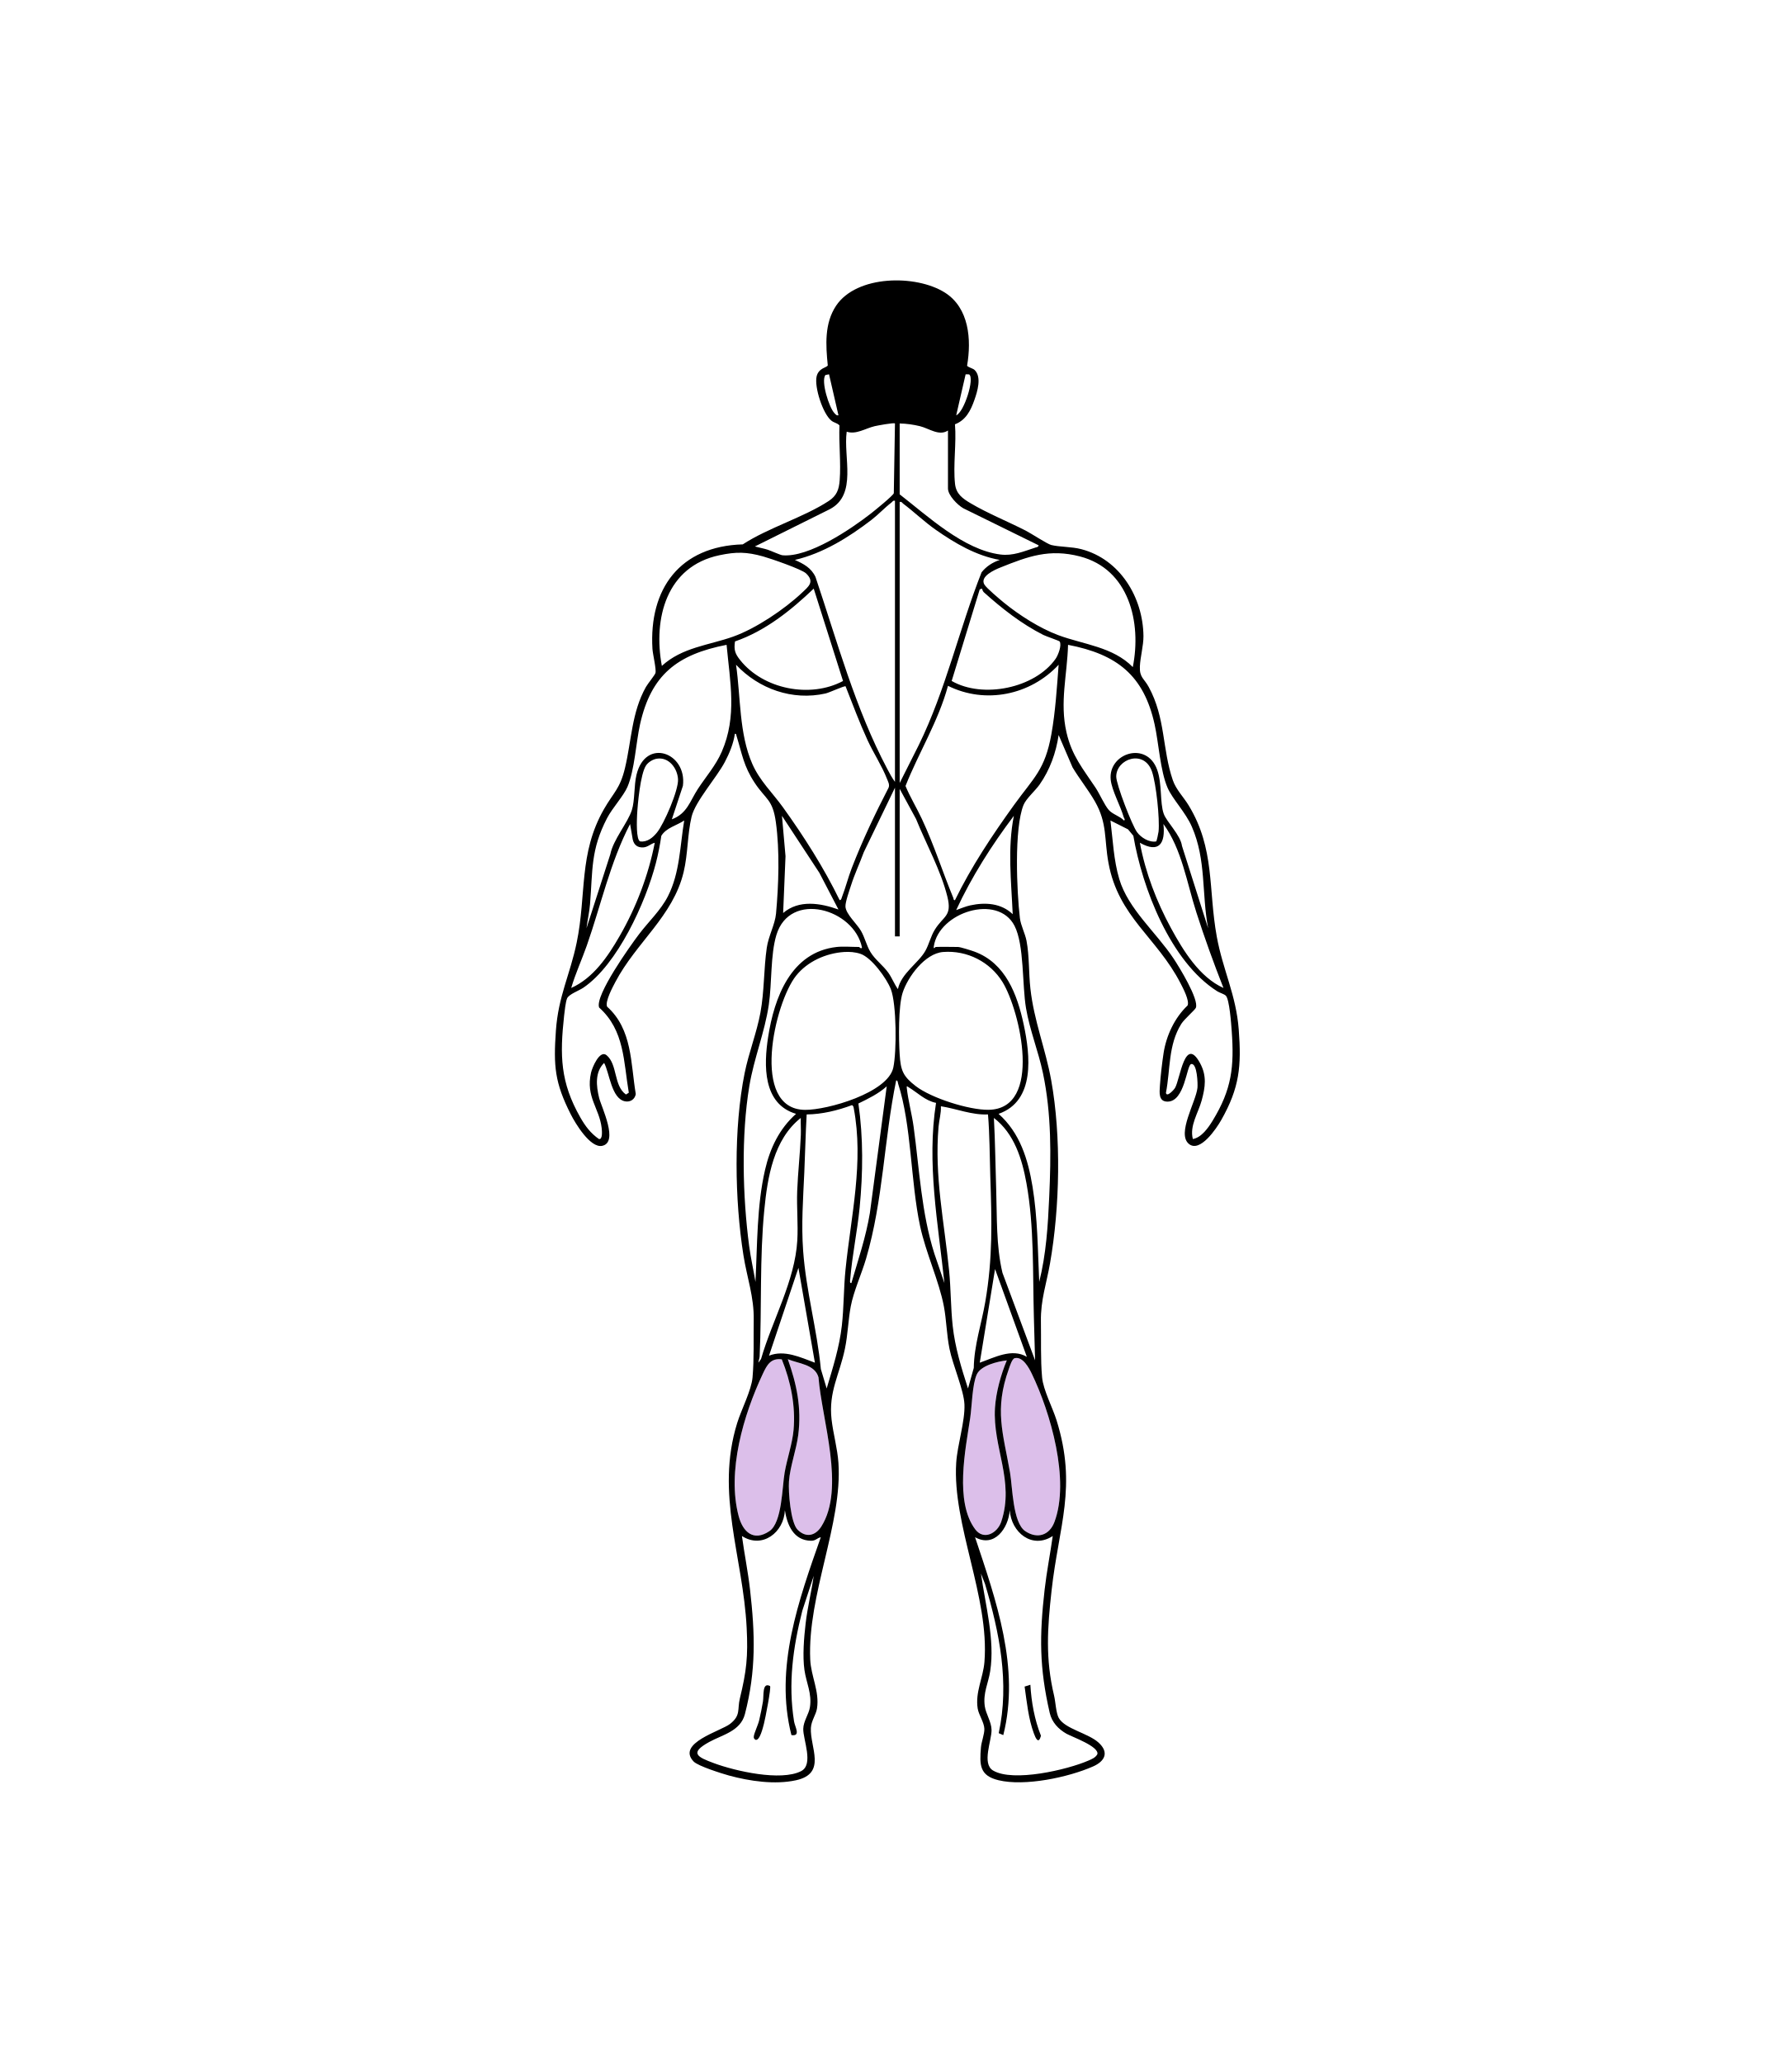
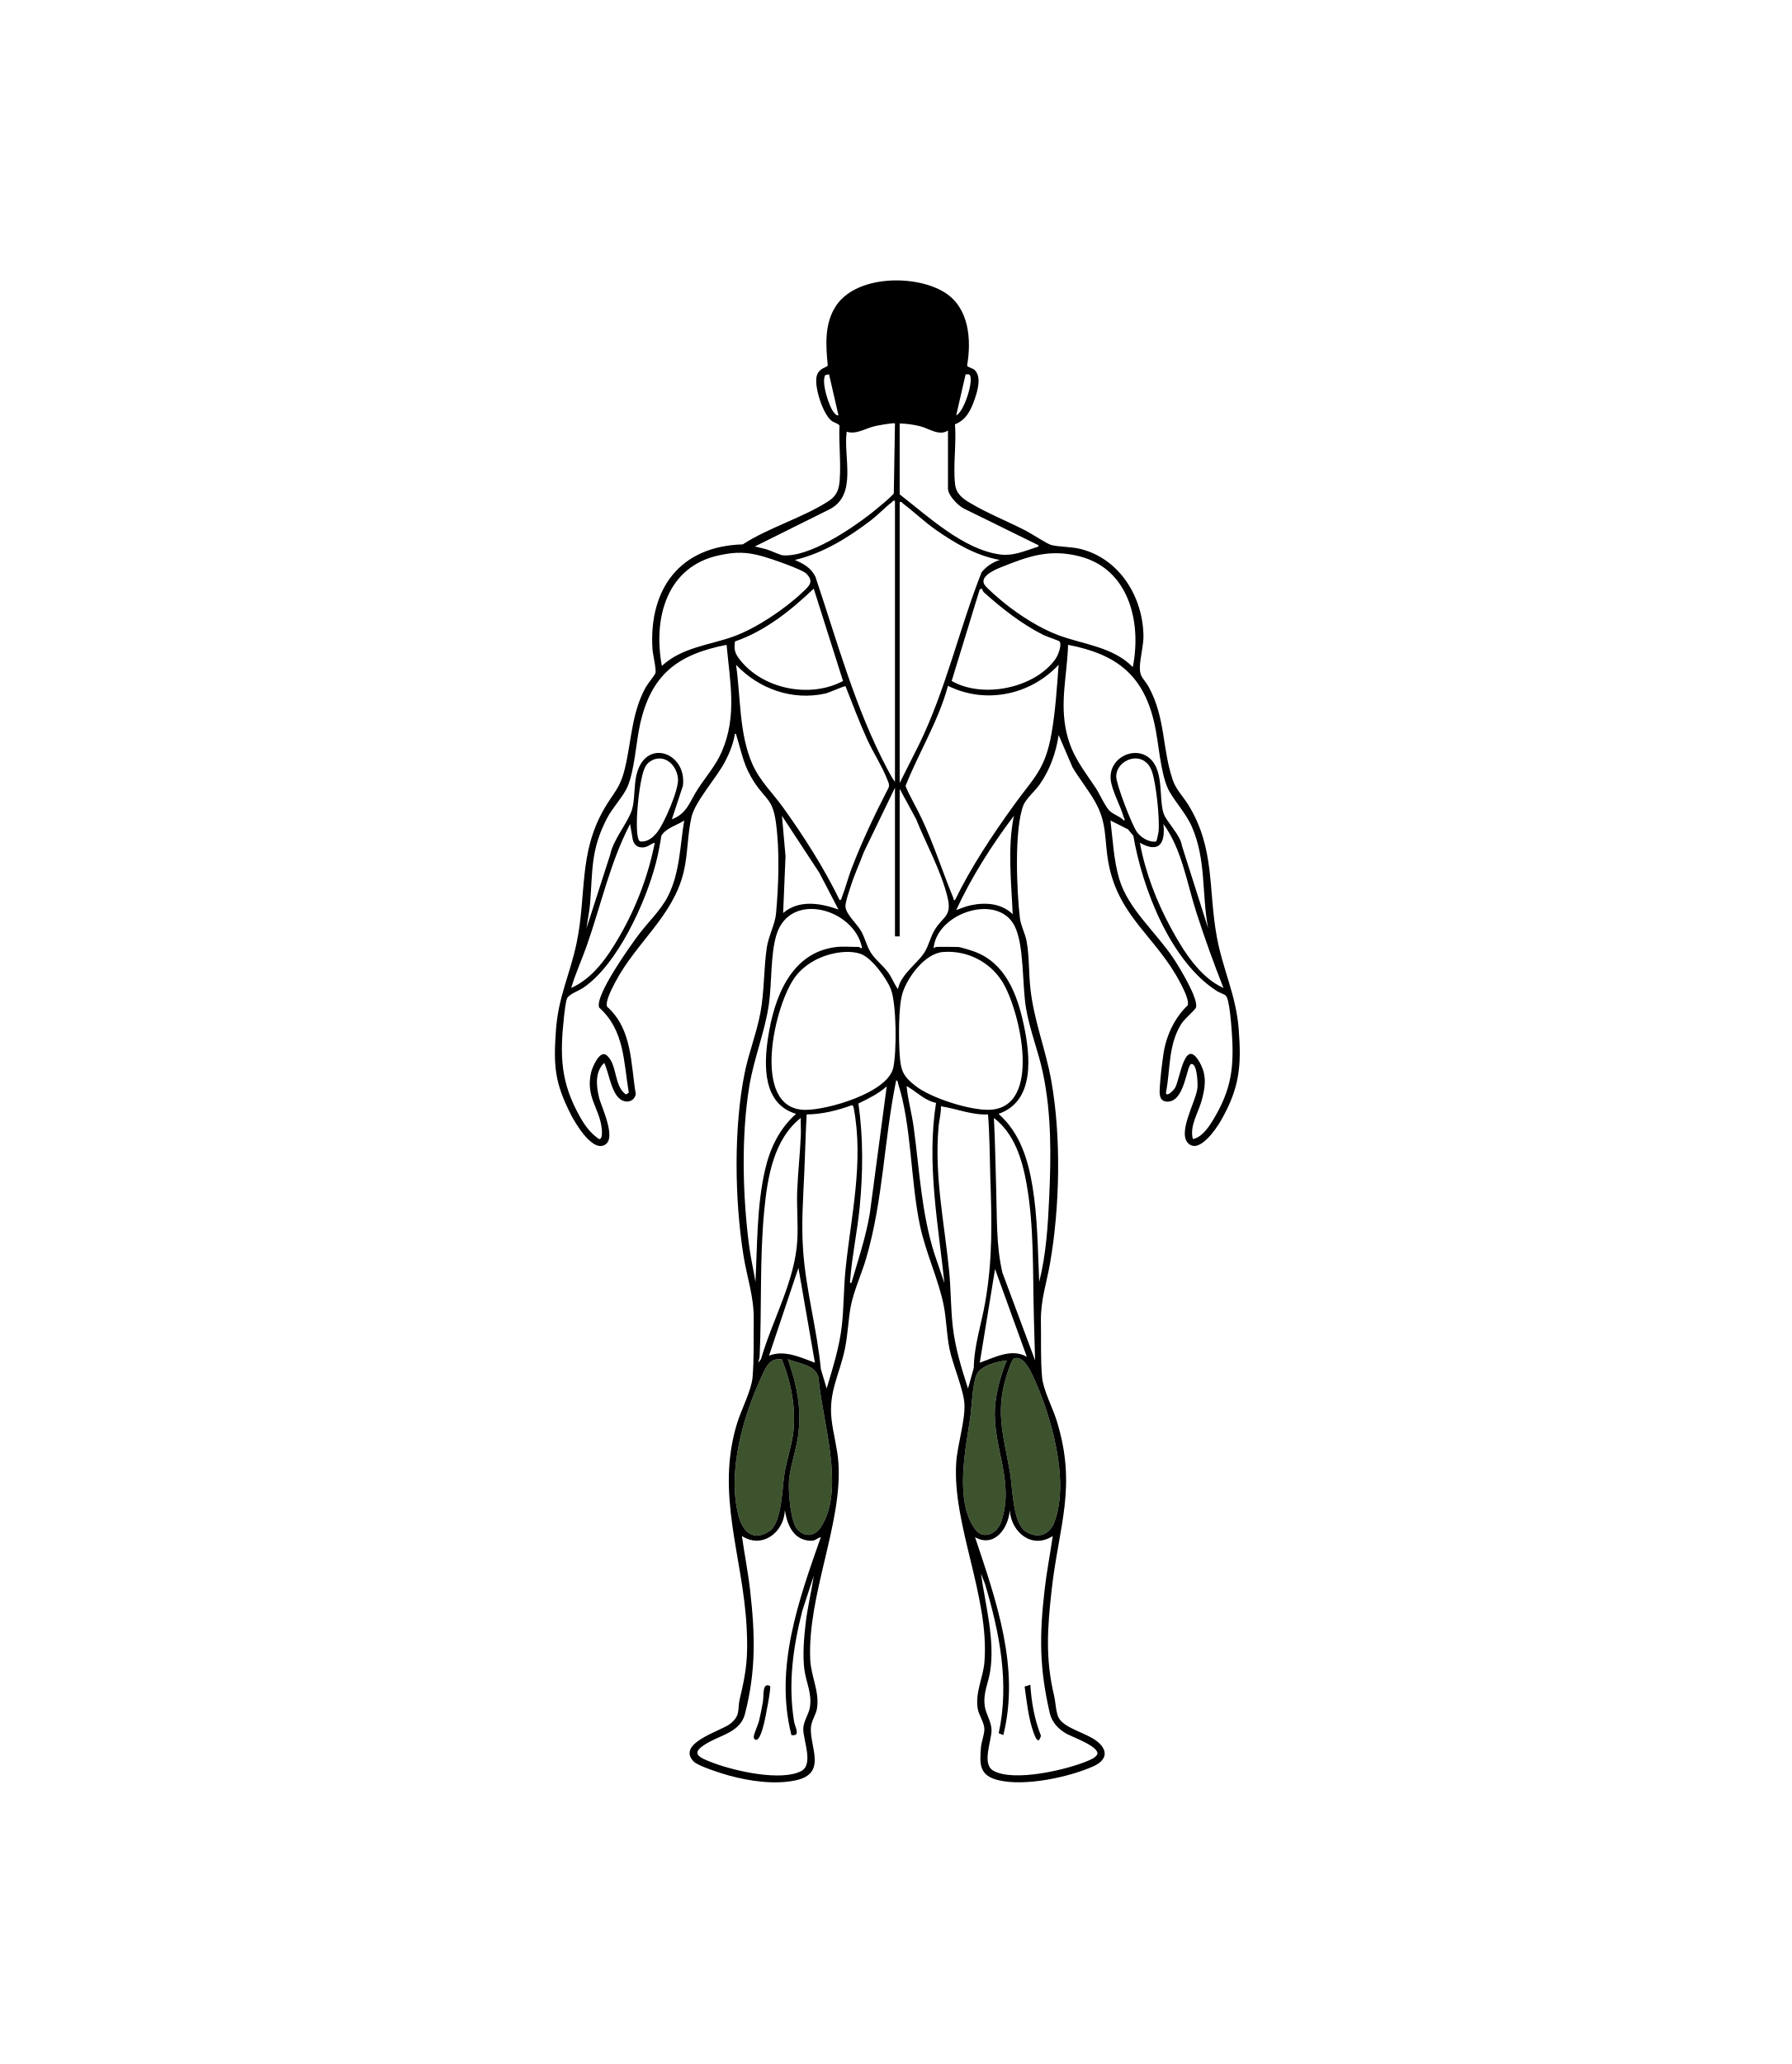
<svg xmlns="http://www.w3.org/2000/svg" width="620" height="714" viewBox="0 0 620 714" fill="none">
-   <path d="M274.58 494.65C274.15 499.45 272.32 504.62 271.49 509.4C270.61 514.42 270.63 526.71 266.21 529.68C260.7 533.38 257.05 529.94 255.6 524.56C251.42 509.04 257.27 489.39 263.96 475.19C265.35 472.24 266.67 469.72 270.5 470.25C273.61 477.89 275.31 486.36 274.58 494.65Z" fill="#DCBFEA" />
-   <path d="M284.17 528.09C282.11 531.32 278.86 532.06 275.99 529.2C273.53 526.76 272.74 516.03 272.98 512.51C273.34 507.31 275.54 501.6 276.21 496.27C277.36 486.97 275.68 478.91 272.59 470.19C276.3 471.74 281.94 471.96 283.2 476.45C284.34 491.07 292.57 514.89 284.17 528.09Z" fill="#DCBFEA" />
-   <path d="M364.85 526.49C363.13 531.11 358.93 532.49 354.74 529.68C350.39 526.75 350.34 514.37 349.47 509.4C347.07 495.67 343.96 487.73 349.07 473.53C349.41 472.58 350.16 470.07 351.09 469.84C353.89 469.16 356.05 473.23 356.99 475.19C363.52 488.69 370.25 512.06 364.85 526.49Z" fill="#DCBFEA" />
-   <path d="M346.44 526.41C345.1 530.43 340.36 532.95 337.44 529.06C330.25 519.5 334.05 501.45 335.68 490.59C336.29 486.51 336.39 478.91 337.97 475.45C339.39 472.35 345.24 470.94 348.36 470.6C346.3 475.55 344.62 481.62 344.27 486.99C343.4 500.71 351.14 512.32 346.44 526.41Z" fill="#DCBFEA" />
+   <path d="M274.58 494.65C274.15 499.45 272.32 504.62 271.49 509.4C270.61 514.42 270.63 526.71 266.21 529.68C260.7 533.38 257.05 529.94 255.6 524.56C251.42 509.04 257.27 489.39 263.96 475.19C265.35 472.24 266.67 469.72 270.5 470.25C273.61 477.89 275.31 486.36 274.58 494.65Z" fill="#3D532E" />
+   <path d="M284.17 528.09C282.11 531.32 278.86 532.06 275.99 529.2C273.53 526.76 272.74 516.03 272.98 512.51C273.34 507.31 275.54 501.6 276.21 496.27C277.36 486.97 275.68 478.91 272.59 470.19C276.3 471.74 281.94 471.96 283.2 476.45C284.34 491.07 292.57 514.89 284.17 528.09Z" fill="#3D532E" />
+   <path d="M364.85 526.49C363.13 531.11 358.93 532.49 354.74 529.68C350.39 526.75 350.34 514.37 349.47 509.4C347.07 495.67 343.96 487.73 349.07 473.53C349.41 472.58 350.16 470.07 351.09 469.84C353.89 469.16 356.05 473.23 356.99 475.19C363.52 488.69 370.25 512.06 364.85 526.49Z" fill="#3D532E" />
+   <path d="M346.44 526.41C345.1 530.43 340.36 532.95 337.44 529.06C330.25 519.5 334.05 501.45 335.68 490.59C336.29 486.51 336.39 478.91 337.97 475.45C339.39 472.35 345.24 470.94 348.36 470.6C346.3 475.55 344.62 481.62 344.27 486.99C343.4 500.71 351.14 512.32 346.44 526.41Z" fill="#3D532E" />
  <path d="M263.98 588.625C264.32 586.585 263.671 581.787 266.44 583.256C266.9 583.746 264.761 594.666 264.331 596.266C264.001 597.476 262.92 602.296 261.39 601.846C260.821 601.426 260.741 601.225 260.841 600.525C261.031 599.315 262.32 596.656 262.69 595.046C263.18 592.986 263.63 590.715 263.98 588.625Z" fill="black" />
  <path d="M356.51 582.806C356.86 588.825 357.94 594.866 360.18 600.466C359.34 603.545 358.34 601.326 357.72 599.636C355.81 594.456 355.3 588.865 354.52 583.436L356.51 582.806Z" fill="black" />
  <path fill-rule="evenodd" clip-rule="evenodd" d="M289.281 105.775C296.381 95.126 316.89 94.896 326.9 101.195C335.35 106.515 336.161 117.496 334.621 126.476C334.721 126.975 336.62 127.405 337.23 127.995C339.75 130.455 338.16 135.485 337.14 138.375C335.88 141.985 334.191 145.355 330.421 146.775C330.971 153.335 329.74 160.925 330.44 167.365C330.82 170.895 333.061 172.455 335.871 174.115C341.651 177.545 348.8 180.446 354.89 183.556C356.77 184.516 362.34 188.185 363.741 188.535C366.641 189.245 370.72 189.086 374.11 189.966C387.52 193.456 395.5 206.655 395.64 220.045C395.67 223.325 394.54 227.285 394.4 230.565C394.25 234.405 395.821 234.626 397.461 237.645C403.31 248.365 402.081 259.045 405.791 269.865C406.931 273.185 409.46 275.626 411.27 278.596C420.43 293.626 418 307.526 421.01 324.016C423.12 335.595 427.71 344.185 428.61 356.155C429.57 368.805 428.891 376.245 422.581 387.405C420.941 390.315 415.151 399.005 411.291 395.655C407.161 392.055 413.77 381.215 414.32 376.355C414.47 375.025 414.251 367.596 412.131 368.096C410.551 368.477 410 381.075 403.97 381.085C400.791 381.095 401.181 377.926 401.331 375.596C401.551 372.256 402.09 367.636 402.6 364.306C403.54 358.236 406.41 352.095 410.9 347.835C411.65 346.195 409.321 341.796 408.461 340.136C400.281 324.246 386.971 317.275 383.531 298.495C382.011 290.215 383.19 284.835 378.841 277.226C376.511 273.166 373.52 269.486 371.11 265.466L366.291 254.266C365.401 260.365 363.261 266.345 359.701 271.405C358.231 273.505 355.04 276.255 354.15 278.445C350.85 286.565 351.8 308.525 352.89 317.615C353.2 320.175 354.68 322.856 355.18 325.466C356.18 330.756 355.92 336.586 356.52 341.966C357.75 353.136 361.76 362.846 363.72 373.695C367.23 393.155 366.72 417.565 363.31 437.045C362.08 444.085 360.041 449.715 360.161 457.035C360.271 463.255 360 470.315 360.57 476.485C360.97 480.835 364.221 486.976 365.581 491.346C372.761 514.365 366.33 527.835 363.85 550.205C362.4 563.275 361.67 573.766 364.72 586.596C365.24 588.786 365.371 592.566 366.341 594.306C368.471 598.105 376.56 599.546 380.15 602.855C383.8 606.215 382.311 609.255 378.211 611.065C369.651 614.845 354.591 618.026 345.501 615.836C338.941 614.266 338.891 610.565 339.411 604.485C339.571 602.535 340.651 599.895 340.591 598.035C340.51 595.785 338.621 593.185 338.281 591.016C337.381 585.396 340.191 580.345 340.621 574.905C342.391 552.455 329.49 527.525 330.85 506.045C331.24 499.845 333.951 491.625 333.701 485.806C333.491 480.876 329.661 472.195 328.531 466.615C327.531 461.675 327.49 456.715 326.591 451.936C324.94 443.166 320.35 433.475 318.341 424.085C315.051 408.655 315.4 389.215 310.76 374.895C310.631 374.475 310.66 373.675 310.07 373.775C305.84 394.365 305.62 415.046 299.68 435.346C298.12 440.686 295.36 446.646 294.36 451.936C293.47 456.705 293.37 461.615 292.35 466.545C290.48 475.615 286.641 481.385 287.72 490.995C288.29 496.005 289.76 501.015 290.1 506.045C291.53 527.005 279.351 551.726 280.341 574.096C280.591 579.846 283.61 585.136 282.68 591.016C282.33 593.235 280.71 595.215 280.57 597.735C280.19 604.395 286.181 613.466 275.461 615.836C268.181 617.456 259.34 616.155 252.22 614.205C249.75 613.525 241.491 610.925 239.991 609.355C233.952 603.006 249.37 598.865 252.6 596.355C256.41 593.385 255.061 591.375 255.991 587.565C258.301 578.076 258.85 573.065 258.35 563.145C257.1 538.396 247.45 516.816 255.07 492.256C256.5 487.626 259.991 480.965 260.381 476.485C260.941 470.155 260.691 463.006 260.791 456.636C260.931 448.606 258.46 441.996 257.23 434.216C254.19 415.036 253.81 390.306 257.64 371.256C259.05 364.216 261.8 357.365 263.1 350.355C264.49 342.855 264.23 335.205 265.31 327.835C265.9 323.775 268.17 319.775 268.51 316.035C269.41 306.065 269.821 294.395 268.461 284.495C267.351 276.396 265.01 276.695 261.091 270.756C257.291 264.986 256.791 260.915 254.871 254.665C254.751 254.275 254.79 253.735 254.26 253.855C253.8 257.185 252.36 260.625 250.8 263.585C247.97 268.985 240.581 277.176 239.291 282.516C237.841 288.505 238.051 295.385 236.541 301.665C232.871 316.995 220.14 325.965 212.9 339.735C211.97 341.485 209.271 346.525 210.06 348.235C218.83 356.125 218.18 367.775 219.98 378.455C219.68 380.285 218.09 381.335 216.27 380.985C211.551 380.085 210.901 371.175 209.031 367.695C205.791 370.885 206.291 375.656 207.291 379.756C208.081 382.987 214.18 395.196 208.331 396.386C204.231 397.215 199.07 388.606 197.48 385.466C191.93 374.496 191.481 368.785 192.341 356.556C193.191 344.516 197.211 337.315 199.541 326.045C202.971 309.435 200.171 295.275 208.97 279.915C212.33 274.045 214.521 272.905 216.251 265.676C218.531 256.116 218.541 246.465 223.491 237.645C224.151 236.476 226.6 233.516 226.791 232.806C227.141 231.526 225.861 226.306 225.751 224.476C224.491 203.646 235.281 188.936 257.001 188.315C265.851 182.546 278.11 178.965 286.73 173.315C289.5 171.495 290.281 169.395 290.531 166.165C291.011 160.075 290.191 153.325 290.461 147.165C289.671 146.285 288.66 146.316 287.65 145.506C284.69 143.125 281.741 133.916 282.541 130.266C283.221 127.226 286.14 127.195 286.411 126.386C285.711 119.396 285.211 111.895 289.281 105.775ZM271.57 522.445C271.25 530.045 263.801 535.935 256.711 531.355C257.551 537.525 258.8 543.656 259.51 549.846C261.27 565.276 261.651 577.876 257.741 592.966C256.211 598.866 249.96 600.105 245.43 602.585C238.411 606.435 241.231 607.796 247.11 609.966C254.41 612.656 270.13 616.275 277.18 612.695C281.66 610.425 277.84 601.765 277.93 598.045C277.991 595.415 279.86 592.965 280.23 590.615C280.99 585.815 278.981 582.195 278.341 577.695C277.651 572.805 278.181 566.556 278.751 561.596C279.391 556.066 280.76 550.636 281.55 545.136L277.6 557.205C274.37 569.975 272.651 582.316 274.741 595.466C275.041 597.386 277.19 600.745 273.831 600.216C267.891 576.926 276.351 553.525 284.001 531.766C282.551 532.116 282.27 533.035 280.56 532.995C274.531 532.865 272.36 527.485 271.57 522.445ZM349.381 522.445C348.901 528.685 344.061 535.515 337.371 531.766C344.661 553.595 353 577.006 347.14 600.226L345.56 599.556C349.34 582.136 345.821 564.726 340.831 547.966L339.411 544.325C340.901 555.105 344.31 567.205 342.61 578.105C341.95 582.355 340.1 585.576 340.73 590.195C341.1 592.885 343.031 595.616 343.081 598.426C343.14 602.096 339.631 610.106 343.591 612.466C350.541 616.605 369.291 612.216 376.581 609.046C377.761 608.536 379.04 608.035 379.69 606.835C380.379 604.155 370.881 600.816 369.01 599.756C366.181 598.146 363.961 595.785 363.211 592.556C359.601 576.896 359.621 565.855 361.451 549.846C362.161 543.646 363.381 537.525 364.251 531.355C357.081 536.025 349.891 530.085 349.381 522.445ZM270.501 470.245C266.671 469.715 265.351 472.236 263.961 475.186C257.271 489.385 251.42 509.036 255.6 524.556C257.05 529.935 260.701 533.375 266.211 529.676C270.631 526.706 270.611 514.415 271.491 509.395C272.321 504.616 274.151 499.445 274.581 494.645C275.311 486.355 273.611 477.885 270.501 470.245ZM356.991 475.186C356.051 473.225 353.89 469.155 351.091 469.835C350.161 470.065 349.41 472.575 349.07 473.525C343.96 487.725 347.07 495.666 349.47 509.395C350.34 514.365 350.391 526.745 354.741 529.676C358.931 532.485 363.13 531.105 364.85 526.485C370.25 512.055 363.521 488.686 356.991 475.186ZM348.36 470.596C345.24 470.936 339.39 472.346 337.97 475.445C336.39 478.905 336.29 486.505 335.68 490.585C334.05 501.445 330.25 519.496 337.44 529.056C340.36 532.946 345.1 530.425 346.44 526.405C351.14 512.315 343.4 500.705 344.27 486.985C344.62 481.616 346.3 475.546 348.36 470.596ZM272.591 470.186C275.68 478.905 277.361 486.966 276.211 496.266C275.541 501.596 273.34 507.306 272.98 512.506C272.74 516.026 273.531 526.755 275.991 529.195C278.861 532.055 282.111 531.315 284.171 528.085C292.57 514.885 284.341 491.065 283.201 476.445C281.941 471.956 276.3 471.735 272.591 470.186ZM294.8 382.295C289.861 384.135 284.39 385.476 279.11 385.516C278.73 392.195 278.591 398.886 278.291 405.565C277.881 414.675 277.22 423.535 277.89 432.705C278.91 446.715 282.68 459.745 284.02 473.605L286.031 480.315C288.151 473.175 290.441 466.045 291.281 458.585C292.001 452.165 291.9 445.635 292.55 439.195C294.43 420.675 298.95 402.005 295.39 383.295C295.3 382.825 295.23 382.565 294.8 382.295ZM325.55 382.686C325.68 385.065 324.941 387.435 324.741 389.775C323.261 406.955 326.73 422.755 328.4 439.605C329.02 445.915 328.951 452.346 329.631 458.636C330.431 466.056 332.65 473.266 334.93 480.315L336.93 473.205C337.04 465.405 339.59 457.995 340.9 450.415C343.55 435.085 343.15 422.145 342.64 406.806C342.41 399.706 342.44 392.575 341.85 385.516C336.271 385.775 330.98 383.535 325.55 382.686ZM277.07 386.735C267.671 394.135 265.551 407.275 264.451 418.535C262.801 435.305 263.601 452.395 262.841 469.195C262.801 470.025 262.451 470.625 262.411 471.405L263.331 470.096C267.201 456.676 275.041 443.205 275.871 429.085C276.191 423.525 275.621 417.635 275.831 412.035C276.081 405.585 276.831 399.075 277.091 392.625C277.17 390.665 277 388.685 277.07 386.735ZM266.081 468.966C271.401 466.856 276.971 469.555 281.961 471.395L276.26 438.585L266.081 468.966ZM339.001 471.395C344.051 469.635 350.121 466.285 355.291 469.375L344.291 438.995L339.001 471.395ZM343.89 386.735C344.34 394.925 344.41 403.086 344.68 411.256C345 420.915 344.61 430.835 346.85 440.295L358.14 470.585L357.72 455.415C357.3 440.235 357.861 424.315 355.161 409.346C353.651 400.956 350.96 392.135 343.89 386.735ZM306.81 375.795C303.94 378.375 300.45 380.055 297.01 381.735C298.73 393.645 298.6 405.756 297.44 417.726C296.63 425.975 294.86 434.175 294.19 442.445C294.15 442.885 293.891 443.955 294.581 443.855C296.921 435.835 299.61 427.905 300.98 419.625L306.81 375.795ZM314.421 376.136C313.861 375.796 313.651 375.456 313.751 376.386C314.221 380.696 315.521 385.395 316.121 389.825C318.121 404.525 318.8 419.506 323.31 433.726L326.77 443.855C324.57 423.096 320.591 402.425 323.871 381.516C320.141 380.785 317.43 377.946 314.421 376.136ZM298.251 327.795C295.55 314.355 273.281 308.016 268.631 323.445C266.551 330.365 267.11 340.065 266.01 347.575C264.6 357.145 260.86 366.105 259.27 375.705C256.43 392.795 256.941 413.885 259.211 431.035C259.751 435.185 260.72 439.325 261.39 443.455C262.05 430.685 261.831 417.146 264.72 404.636C266.44 397.206 269.66 390.435 275.44 385.315C263.851 381.865 264.271 368.445 265.781 358.695C267.891 345.135 273.621 329.355 289.501 327.585C291.781 327.335 294.841 327.585 297.241 327.585C297.323 327.588 297.991 328.424 298.251 327.795ZM351.031 320.275C345.271 309.046 324.85 315.546 323.1 327.386C322.921 328.614 323.589 327.597 323.72 327.585C326.28 327.485 328.891 327.585 331.461 327.585C332.271 327.585 336.14 328.815 337.171 329.195C347.95 333.175 351.981 344.036 354.201 354.395C356.461 364.995 358.3 380.855 345.51 385.315C352.89 391.855 355.71 401.055 357.26 410.495C359.04 421.365 359.07 432.475 359.57 443.455C361.98 433.835 362.591 423.955 363.031 414.085C363.681 399.825 363.831 385.326 360.871 371.256C359.281 363.656 356.301 356.415 355.001 348.735C353.631 340.645 354.431 326.925 351.031 320.275ZM236.741 283.835C234.081 285.595 230.56 286.325 228.82 289.125C228.35 292.325 227.74 295.455 226.93 298.585C223.42 312.145 213.661 333.675 201.831 341.686C200.301 342.725 196.801 343.935 196.201 345.405C195.711 346.585 195.35 349.855 195.19 351.295C193.68 365.125 193.83 374.346 200.82 386.596C202.53 389.586 204.361 392.026 207.22 394.016C208.6 394.336 208.27 391.007 208.18 390.216C207.38 383.316 202.601 379.475 204.501 371.075C204.911 369.245 207.511 363.056 209.881 365.035C213.73 368.245 212.281 375.605 216.581 378.625L217.57 378.006C215.73 367.256 216.15 356.485 207.3 348.535C205.752 344.385 218.19 327.017 221.1 323.176C224.38 318.836 228.61 314.925 231.11 310.035C235.24 301.935 235.271 292.605 236.741 283.835ZM384.22 283.835C385.06 290.595 385.32 297.515 387.27 304.085C390.36 314.485 400.02 322.495 406.06 331.585C407.92 334.375 414.95 345.775 413.76 348.645C413.46 349.376 409.73 352.585 408.73 354.195C404.16 361.515 404.991 369.925 403.421 378.035C403.671 379.705 406.12 377.086 406.56 376.346C408.34 373.356 409.941 357.976 415.251 367.825C417.611 372.205 417.031 376.065 415.791 380.655C414.601 385.025 411.54 389.425 412.73 394.025C415.73 393.495 418.071 390.135 419.581 387.665C426.21 376.825 427.081 369.015 426.171 356.556C426.011 354.325 425.391 345.595 424.121 344.415C423.511 343.845 422.001 343.435 421.161 342.905C404.981 332.665 395.25 307.295 392.14 289.115L390.3 286.895L384.22 283.835ZM297.711 329.955C295.891 329.345 293.95 329.205 292.06 329.325C285.791 329.735 279.381 332.596 275.451 337.525C267.991 346.866 259.501 383.705 278.501 383.936C286.241 384.025 307.191 378.025 309.081 369.335C310.291 363.765 310.23 347.356 308.23 342.176C306.8 338.476 301.541 331.215 297.711 329.955ZM346.911 339.775C342.611 332.756 334.631 328.655 326.281 329.325C320.041 329.835 314.11 337.896 312.32 343.395C310.8 348.086 310.951 359.506 311.281 364.676C311.631 370.275 312.401 372.286 316.86 375.726C322.25 379.875 335.281 384.005 342.031 383.915C360.93 383.654 352.961 349.675 346.911 339.775ZM298.881 294.785C297.481 298.605 295.71 302.335 294.48 306.205C293.93 307.945 292.451 312.015 292.531 313.605C292.651 316.195 296.52 319.595 297.921 322.045C299.27 324.425 299.821 327.075 301.18 329.335C302.8 332.025 305.58 333.965 307.39 336.535C308.66 338.345 309.401 340.375 310.68 342.165C311.82 336.685 317.75 333.215 320.18 328.926C321.45 326.666 322.011 323.946 323.43 321.636C326.43 316.766 329.491 317.055 327.791 310.165C325.541 301.095 320.44 291.945 316.94 283.285L311.291 272.895V323.936H309.661V272.485L298.881 294.785ZM218.01 285.056C211.111 298.315 207.971 313.035 203.041 327.085C201.311 332.005 199.11 336.766 197.64 341.766C205.31 338.346 210.35 330.835 214.4 323.806C220.11 313.926 224.37 302.735 226.55 291.535C225.181 291.865 224.18 293.026 222.64 293.136C220.611 293.275 219.38 292.335 218.93 290.405L218.01 285.056ZM402.55 285.045C403.28 291.765 401.06 295.295 394.4 291.535C396.31 301.845 400.18 311.915 405.19 321.115C409.4 328.845 415.03 338.035 423.32 341.766C419.93 333.156 416.781 324.455 413.951 315.645C410.651 305.406 408.95 293.825 402.55 285.045ZM251.4 223.065C234.291 226.395 225.261 233.456 221.451 250.596C220.031 256.996 219.59 266.375 217.1 272.205C215.76 275.335 211.89 279.486 210.05 283.016C204.321 294.035 205.11 301.025 204.15 312.795C203.92 315.575 203.26 318.345 202.93 321.105L211.18 295.485C212.19 290.425 217.231 284.625 218.631 280.205C219.68 276.895 219.33 271.735 220.23 268.016C223.35 255.076 237.76 260.345 236.291 271.835L232.461 283.426C237.79 281.446 238.721 277.106 241.461 272.926C244.261 268.656 247.66 264.805 249.72 260.075C255.09 247.765 252.59 235.925 251.4 223.065ZM369.55 223.065C369.26 233.555 366.611 242.895 369.01 253.375C370.87 261.465 374.701 265.915 379.091 272.525C380.5 274.665 382.121 278.426 383.621 280.176C384.951 281.715 387.47 282.316 388.9 283.835C389.47 283.615 388.9 283.025 388.81 282.705C387.72 278.805 384.71 273.495 384.31 269.745C383.331 260.606 396.77 256.096 400.4 266.325C402.14 271.235 401.28 277.636 402.65 281.506C403.63 284.306 408.48 288.876 408.97 292.636L418.02 321.105C415.73 309.025 417.42 297.545 412.39 285.995C410.22 280.995 405.71 276.485 403.97 272.485C401.451 266.655 400.921 257.036 399.501 250.596C395.761 233.626 386.5 226.325 369.55 223.065ZM350.8 282.216C343.131 292.376 336.22 303.255 330.841 314.825C332.47 314.275 334.001 313.565 335.72 313.195C340.93 312.055 346.43 312.436 350.4 316.245C349.9 304.915 348.561 293.436 350.8 282.216ZM271.791 296.176L270.97 315.835C276.46 311.155 283.83 312.385 290.11 314.625L283.51 301.945L270.56 282.216L271.791 296.176ZM366.291 229.955C356.561 240.435 340.981 243.705 328.001 237.245C324.721 249.415 317.92 260.275 313.31 271.895C314.9 275.745 317.18 279.455 318.97 283.285C323.25 292.425 326.061 301.455 329.831 310.575C329.991 310.955 329.881 311.495 330.43 311.375C336.1 299.755 343.331 288.915 350.881 278.436C357.691 268.996 361.551 266.385 363.781 253.985C365.181 246.185 365.691 237.865 366.291 229.955ZM254.671 229.955C256.301 241.155 255.691 253.756 260.3 264.256C262.88 270.135 267.23 274.165 270.89 279.245C278.16 289.345 285.08 300.216 290.52 311.386C291.14 311.326 291.14 310.766 291.31 310.346C292.57 307.096 293.43 303.626 294.69 300.346C298.37 290.806 302.761 281.555 307.451 272.495C307.901 271.395 307.261 270.375 306.881 269.386C305.231 265.086 302.2 260.455 300.22 256.155C297.4 250.015 295.04 243.695 292.57 237.415C292.203 237.159 286.949 239.596 285.64 239.895C274.18 242.475 262.55 238.315 254.671 229.955ZM398.591 266.905C395.91 259.106 386.23 262.476 386.22 268.645C386.211 271.346 391.671 285.485 393.411 287.855C394.791 289.755 397.601 291.505 400.05 291.075C400.231 290.954 400.821 288.166 400.871 287.636C401.301 283.166 400.051 271.185 398.591 266.905ZM234.6 269.556C234.38 265.756 231.42 261.795 227.27 262.455C225.88 262.675 224.3 263.646 223.52 264.815C221.57 267.766 220.62 278.175 220.43 281.995C220.36 283.495 220.021 290.573 221.52 291.085C223.99 291.355 225.861 289.775 227.3 288.016C229.77 285.016 234.83 273.266 234.6 269.556ZM312.52 174.245C312.111 173.945 312.01 173.466 311.291 173.645V270.865L317.881 257.775C327.261 238.655 331.841 217.665 339.631 197.976C341.28 195.906 343.441 194.535 345.921 193.695C337.791 192.255 330.451 187.945 323.791 183.285C319.811 180.505 316.33 177.115 312.52 174.245ZM309.661 173.235C308.951 173.066 308.85 173.526 308.44 173.846C306.15 175.586 303.88 178.046 301.48 179.886C293.65 185.895 284.751 191.435 275.031 193.695C278.061 195.065 280.671 196.415 282.161 199.575C289.711 221.985 295.891 245.016 307.01 266.016C307.76 267.445 308.701 269.196 309.661 270.466V173.235ZM281.55 203.625C273.651 211.165 264.79 218.275 254.31 221.895C253.87 224.815 254.341 226.145 256.091 228.335C264.08 238.415 280.33 241.655 291.69 235.575L281.55 203.625ZM338.991 203.875L329.281 235.565C340.051 241.755 358.071 238.095 365.241 227.905C366.111 226.665 367.46 223.175 366.64 221.905C366.476 221.654 361.99 220.135 360.98 219.636C353.38 215.776 346.68 210.515 340.381 204.855C339.961 204.465 339.8 203.625 339.8 203.625L338.991 203.875ZM373.621 192.476C363.101 189.766 355.82 192.425 346.121 196.325C344.161 197.105 338.931 199.396 340.6 202.216C341.311 203.436 345.98 207.345 347.36 208.476C352.67 212.805 359.74 217.325 366.19 219.726C374.94 222.976 385.081 223.746 391.951 230.766C395.041 215.346 390.68 196.876 373.621 192.476ZM264.031 192.485C258.321 190.895 254.741 190.845 248.951 192.065C230.611 195.906 225.941 213.886 229.001 230.355C236.03 223.916 245.18 223.245 253.65 220.235C261.52 217.445 271.441 210.765 277.491 205.045C279.761 202.895 281.97 201.295 278.9 198.355C277.379 196.905 266.661 193.216 264.031 192.485ZM309.661 146.495C309.298 146.136 303.62 147.206 302.65 147.426C299.39 148.196 296.24 150.415 292.961 149.335C291.731 158.095 296.731 171.105 287.121 176.145L261.19 189.035C262.63 189.445 264.14 189.686 265.57 190.145C266.74 190.525 270.03 192.024 270.741 192.085C279.801 192.925 294.311 183.116 301.291 177.676C302.501 176.736 309.11 171.386 309.26 170.605L309.661 146.495ZM311.291 171.006C321.051 178.576 333.431 190.215 346.171 191.825C350.46 192.365 354.141 190.755 358.3 189.405C358.76 189.255 359.29 189.275 359.36 188.636L333.32 175.835C331.31 174.704 328.001 171.335 328.001 168.985V148.926C324.951 150.955 321.5 148.226 318.3 147.426C316.091 146.886 313.571 146.525 311.291 146.495V171.006ZM285.591 129.726C283.981 131.886 286.881 140.975 288.671 142.865C289.09 143.305 289.411 143.805 290.11 143.665L286.85 129.485L285.591 129.726ZM330.85 143.665C333.56 142.635 337.34 130.757 335.3 129.506L334.11 129.485L330.85 143.665Z" fill="black" />
</svg>
